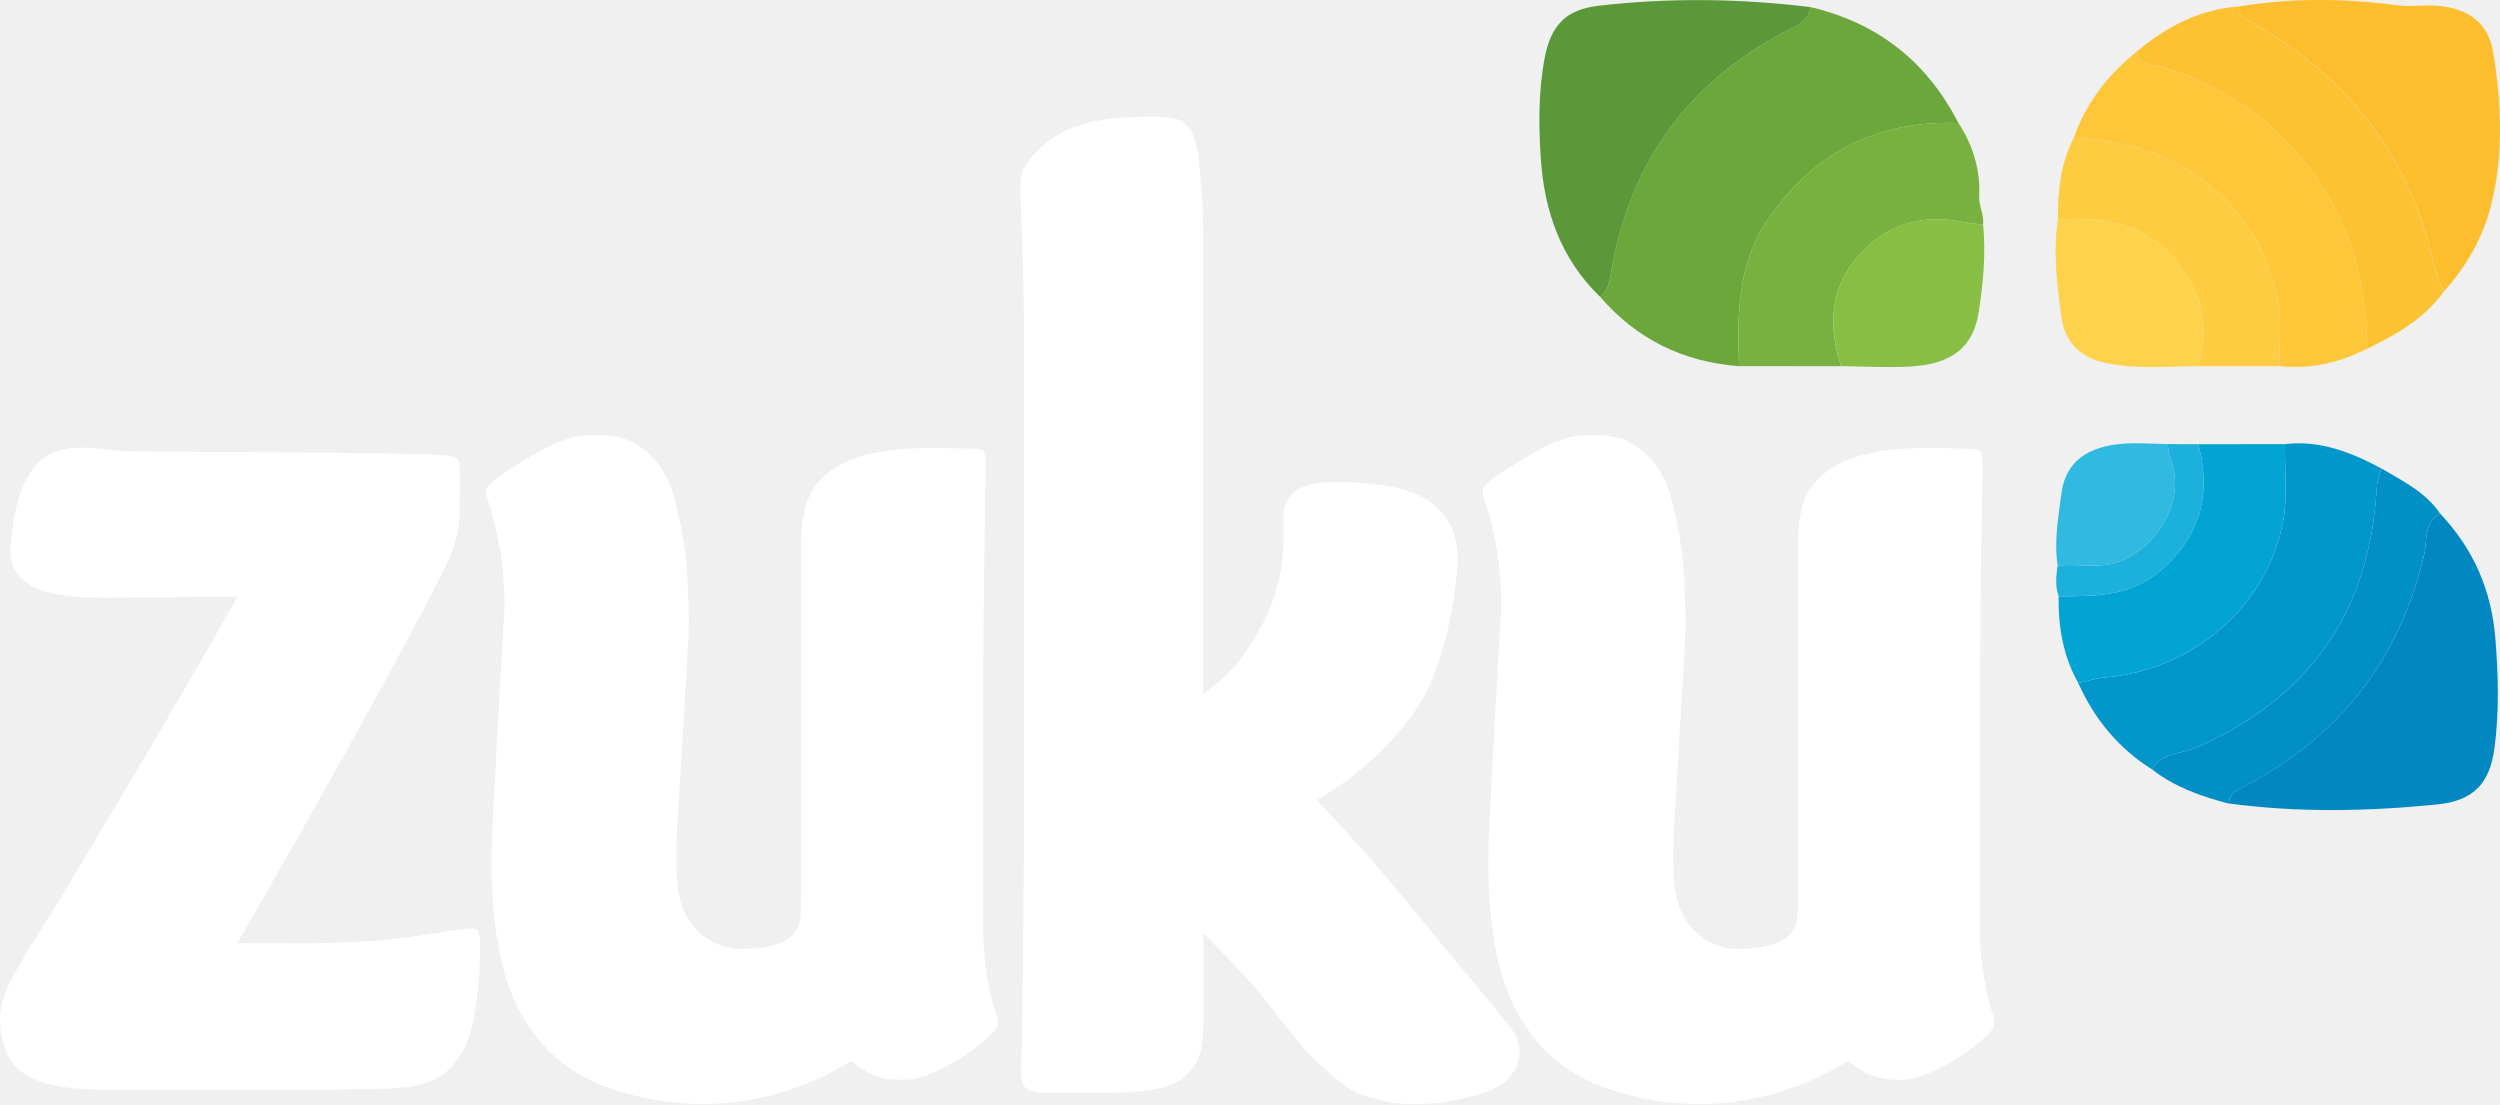
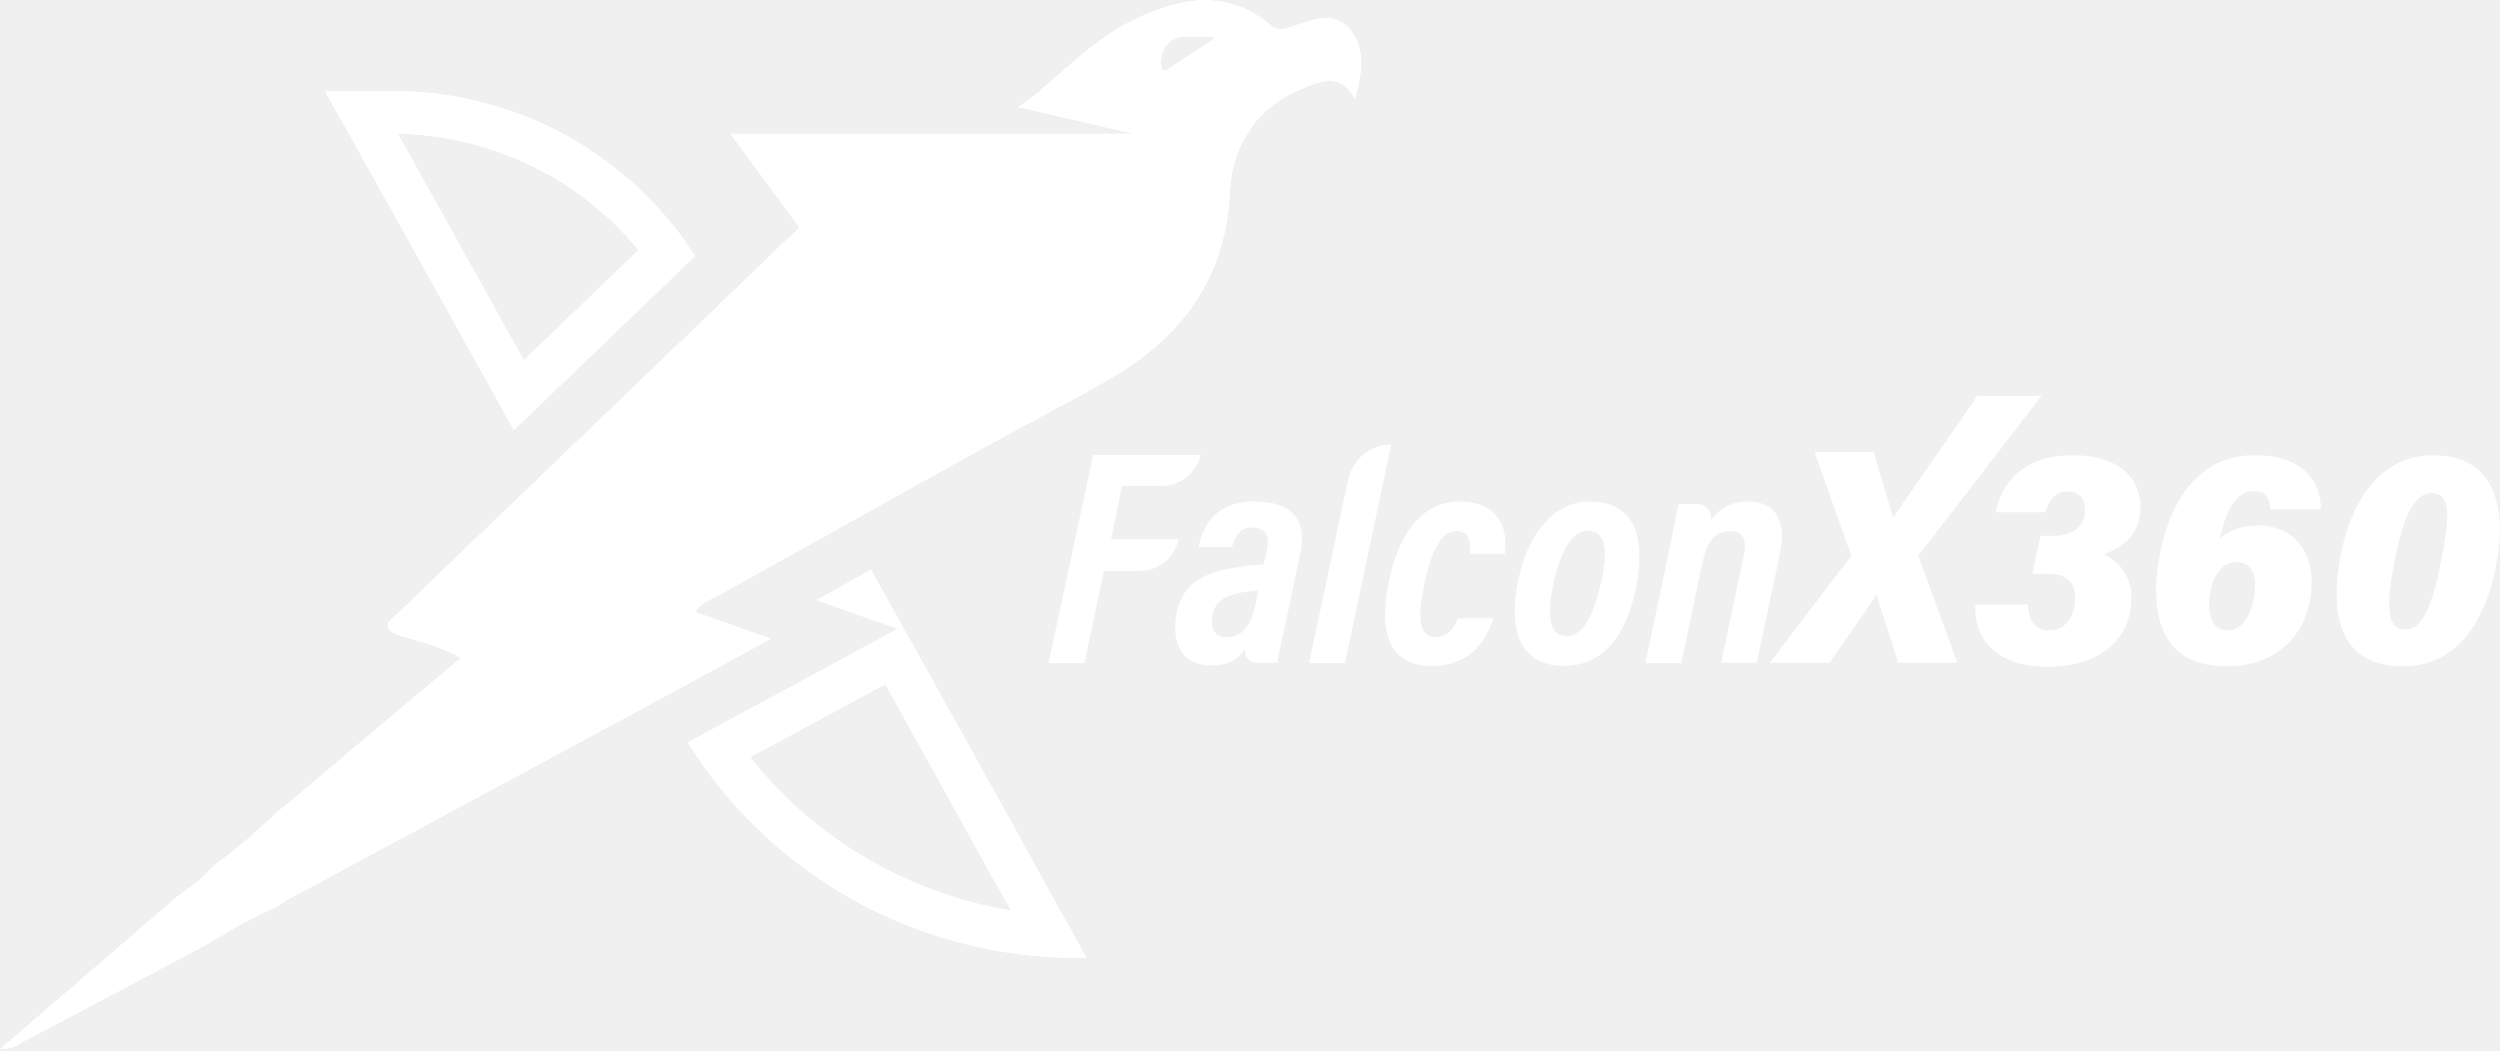
- <svg xmlns="http://www.w3.org/2000/svg" xmlns:xlink="http://www.w3.org/1999/xlink" version="1.1" id="Layer_1" x="0px" y="0px" viewBox="0 0 488.95 215.93" style="enable-background:new 0 0 488.95 215.93;" xml:space="preserve">
+ <svg xmlns="http://www.w3.org/2000/svg" version="1.1" id="Layer_1" x="0px" y="0px" viewBox="0 0 626.6 263.4" style="enable-background:new 0 0 626.6 263.4;" xml:space="preserve">
  <style type="text/css">
- 	.st0{fill:#6CA73C;}
- 	.st1{fill:#0288C0;}
- 	.st2{fill:#5A9839;}
- 	.st3{fill:#0197CA;}
- 	.st4{fill:#FCBE2C;}
- 	.st5{fill:#FEC739;}
- 	.st6{fill:#78B140;}
- 	.st7{fill:#FDC232;}
- 	.st8{fill:#02A4D3;}
- 	.st9{fill:#FECC40;}
- 	.st10{fill:#0190C6;}
- 	.st11{fill:#88BE44;}
- 	.st12{fill:#FED24A;}
- 	.st13{fill:#30B9E1;}
- 	.st14{fill:#1CB1DC;}
- 	.st15{clip-path:url(#SVGID_00000164505441077355438410000014155618390753476031_);}
- 	.st16{fill:#FFFFFF;}
- 	.st17{clip-path:url(#SVGID_00000140719121300723932640000000854292795650155394_);}
- 	.st18{clip-path:url(#SVGID_00000099620096056531082310000010758383551675848360_);}
+ 	.st0{fill:#FFFFFF;}
</style>
-   <g id="surface1">
+   <g>
    <g>
-       <path class="st0" d="M354.1,1.39c13.16,3.09,22.79,10.67,28.92,22.67c-15.97-0.54-28.43,5.83-37.35,19    c-5.9,8.71-5.9,18.61-5.54,28.56c-10.93-0.82-20.03-5.28-27.2-13.59c1.63-1.19,1.89-3.08,2.18-4.81    c3.6-21.41,15.03-37.13,34.31-47.2C351.44,4.95,353.79,4.18,354.1,1.39z" />
-       <path class="st1" d="M477.24,100.44c6.55,6.97,10.08,14.98,10.83,24.75c0.55,7.13,0.73,14.08-0.2,21.12    c-0.93,6.98-4.16,10.32-11.2,11.02c-13.58,1.36-27.17,1.64-40.75-0.19c0.05-2.06,1.69-2.64,3.15-3.41    c18.65-9.76,30.29-24.85,35.06-45.35C474.75,105.7,474.01,102.21,477.24,100.44z" />
-       <path class="st2" d="M354.1,1.39c-0.31,2.79-2.65,3.57-4.68,4.63c-19.28,10.07-30.7,25.8-34.31,47.2    c-0.29,1.72-0.55,3.62-2.18,4.81c-7.67-7.39-10.91-16.78-11.58-27.05c-0.43-6.56-0.49-13.18,0.78-19.75    c1.2-6.19,4.07-9.35,10.42-10.09C326.41-0.48,340.26-0.3,354.1,1.39z" />
-       <path class="st3" d="M446.89,86.86c6.93-0.81,13.03,1.64,18.95,4.81c-0.72,1.34-0.94,2.75-1.03,4.27    c-1.51,23.9-13.22,40.64-35.29,50.27c-2.91,1.27-6.71,0.95-8.62,4.27c-6.59-4.13-11.28-9.87-14.44-16.9    c1.77-0.37,3.52-0.93,5.31-1.09c17.26-1.48,31.82-14.08,34.8-30.81C447.43,96.87,446.83,91.8,446.89,86.86z" />
-       <path class="st4" d="M437.91,1.26c10.31-1.69,20.63-1.6,30.98-0.23c2.74,0.36,5.6-0.16,8.36,0.14c5.84,0.65,9.46,3.58,10.35,9.01    c1.63,9.96,2.11,19.98-0.39,29.93c-1.62,6.47-4.88,12.03-9.3,16.96c-0.69-2.02-1.59-3.99-2.05-6.07    c-4.63-20.68-16.67-35.79-34.86-46.3C439.55,3.89,437.92,3.32,437.91,1.26z" />
-       <path class="st5" d="M462.97,68.21c-5.38,2.68-11.02,4.06-17.07,3.41c-0.3-4.61,0.57-9.25-0.54-13.83    c-4.55-18.81-18.99-30.01-39.77-30.84c2.42-6.86,6.69-12.37,12.35-16.87c0.4,2.71,2.85,2.44,4.59,2.94    c8.23,2.38,15.56,6.3,21.91,12.06C457.21,36.65,462.94,51.21,462.97,68.21z" />
-       <path class="st6" d="M340.13,71.61c-0.36-9.95-0.35-19.86,5.54-28.56c8.92-13.17,21.38-19.54,37.35-19    c2.85,4.32,4.31,9.15,4.07,14.24c-0.1,2.04,0.99,3.71,0.76,5.63c-1.3-0.17-2.61-0.26-3.89-0.51c-8.09-1.61-14.99,0.4-20.5,6.64    c-5.71,6.46-5.83,13.82-3.39,21.57C353.43,71.61,346.78,71.61,340.13,71.61z" />
-       <path class="st7" d="M462.97,68.21c-0.03-17-5.76-31.56-18.53-43.14c-6.35-5.76-13.68-9.68-21.91-12.06    c-1.74-0.5-4.19-0.24-4.59-2.94c5.79-4.89,12.26-8.25,19.97-8.81c0.01,2.05,1.64,2.63,3.08,3.46    c18.19,10.51,30.23,25.62,34.86,46.3c0.46,2.07,1.36,4.05,2.05,6.07C474.11,62.38,468.65,65.45,462.97,68.21z" />
-       <path class="st8" d="M446.89,86.86c-0.07,4.95,0.54,10.02-0.32,14.82c-2.99,16.73-17.55,29.32-34.8,30.81    c-1.79,0.15-3.54,0.71-5.31,1.09c-2.96-5.27-3.93-10.99-3.84-16.95c6.96-0.03,13.86,0.08,19.72-4.86    c7.99-6.74,10.21-15.03,7.61-24.89C435.6,86.87,441.25,86.86,446.89,86.86z" />
-       <path class="st9" d="M405.59,26.95c20.78,0.83,35.21,12.03,39.77,30.84c1.11,4.58,0.24,9.23,0.54,13.83c-5.32,0-10.64,0-15.95,0    c2.39-8.45,0.51-15.56-5.67-22.06c-6.19-6.51-13.77-6.95-21.79-6.65C402.44,37.38,403,31.97,405.59,26.95z" />
-       <path class="st10" d="M420.9,150.48c1.9-3.32,5.71-3,8.62-4.27c22.08-9.63,33.78-26.37,35.29-50.27c0.1-1.52,0.32-2.94,1.03-4.27    c4.16,2.45,8.57,4.59,11.39,8.78c-3.23,1.78-2.48,5.27-3.11,7.96c-4.77,20.5-16.41,35.58-35.06,45.35    c-1.46,0.77-3.1,1.35-3.15,3.41C430.54,155.76,425.34,153.96,420.9,150.48z" />
-       <path class="st11" d="M360.08,71.61c-2.44-7.75-2.32-15.11,3.39-21.57c5.51-6.24,12.41-8.25,20.5-6.64    c1.28,0.26,2.59,0.35,3.89,0.51c0.56,5.8,0.01,11.55-0.89,17.26c-1.07,6.76-5.26,10.08-13.48,10.52    C369.03,71.94,364.55,71.66,360.08,71.61z" />
-       <path class="st12" d="M402.48,42.91c8.03-0.3,15.6,0.14,21.79,6.65c6.18,6.5,8.06,13.61,5.67,22.06    c-6.07,0.03-12.12,0.64-18.2-0.65c-5.11-1.09-7.92-4.22-8.56-8.94C402.32,55.72,401.52,49.33,402.48,42.91z" />
-       <path class="st13" d="M402.43,110.6c-0.73-4.78,0.14-9.52,0.76-14.2c0.8-6.05,5.06-9.19,12.39-9.64c2.78-0.17,5.59,0.05,8.38,0.09    c0.16,0.96,0.16,2,0.52,2.88c3.3,8.13-2.86,17.67-10.26,20.19C410.34,111.24,406.35,110.22,402.43,110.6z" />
-       <path class="st14" d="M402.43,110.6c3.92-0.38,7.91,0.64,11.79-0.68c7.4-2.52,13.56-12.06,10.26-20.19    c-0.36-0.89-0.36-1.92-0.52-2.88c2,0.01,4,0.02,6,0.03c2.6,9.86,0.37,18.15-7.61,24.89c-5.86,4.94-12.75,4.83-19.72,4.86    C401.91,114.63,402.14,112.62,402.43,110.6z" />
-     </g>
-     <g>
-       <defs>
-         <rect id="SVGID_1_" x="95" y="84.64" width="101" height="131.29" />
-       </defs>
-       <clipPath id="SVGID_00000129191837983545785060000008126070529510526139_">
-         <use xlink:href="#SVGID_1_" style="overflow:visible;" />
-       </clipPath>
-       <g style="clip-path:url(#SVGID_00000129191837983545785060000008126070529510526139_);">
-         <path class="st16" d="M192.26,181.28c0,0,0-21.57,0-40.78s0.48-45.36,0.48-47.73c0-2.37,0.09-4.13-0.42-4.59     c-0.51-0.46-3.11-0.54-11.05-0.54c-11.17,0-21.75,2.71-23.91,12.06c-0.57,2.49-0.68,4.49-0.68,7.78s0,57.28,0,63.08     s0.14,9.33-0.58,10.67c-0.89,1.62-2.26,4.36-11.41,4.36c-2.54,0-9.42-1.39-11.69-9.71c-0.7-2.55-0.71-6-0.71-10.03     s2.42-38.99,2.42-43.8c0-4.8-0.3-11.03-0.83-14.88c-0.52-3.85-1.25-6.86-1.98-9.71c-0.68-2.76-2.05-5.79-4.63-8.36     c-1.3-1.28-2.93-2.41-4.83-3.18c-1.89-0.78-7.48-1.31-11.39-0.11c-3.41,1.06-7.5,3.48-11.06,5.81c-2.2,1.43-4.72,3.11-4.94,4.14     c-0.21,1.03,0.47,1.88,1.41,5.55c0.94,3.66,2.2,8.99,2.21,17.49c0,0-2.55,43.3-2.55,49.5c0,6.2,0.49,12.88,1.68,18.45     c0.88,4.16,2.17,8.01,4.1,11.51c1.45,2.62,3.73,5.66,5.92,7.76c3.28,3.12,7.42,5.52,12.31,7.13c4.89,1.59,11.13,2.78,17.32,2.78     c6.2,0,11.91-1.09,17.36-2.92c3.64-1.22,7.67-3.01,11.72-5.52c0.46,0.41,0.95,0.79,1.48,1.16c2.27,1.51,4.29,2.54,8.64,2.54     c4.35,0,8.98-2.78,12.32-4.97c2.84-1.87,5.88-4.58,6.09-5.51c0.21-0.93,0.06-1.41-0.42-2.89     C193.58,194.54,192.26,188.64,192.26,181.28" />
+       <g>
+         <path class="st0" d="M339.8,9.6c-0.5-0.9-1.1-1.8-1.9-2.7c-3.7-3.8-8.3-2.2-12.6-0.7c-0.5,0.2-0.9,0.3-1.4,0.5     c-2,0.6-3.6,1.1-5.5-0.4c-10.9-9.1-22.5-6.9-34-1.4c-5,2.4-9.5,5.7-13.7,9.2c-2.7,2.3-5.4,4.6-8.1,7c-0.6,0.6-1.3,1.1-1.9,1.7     c-1.7,1.5-3.5,2.8-5.4,4l29.8,6.9L225,34h0c-0.3,0.2-0.6,0.4-0.8,0.6l0,0l-1.2,1.1l-3.9,3.6l-7.1,6.6l-2.7,2.5l-4.9,4.8     l-23.3,22.4l-5.6,5.4l-40,38.4l-38.1,36.6c-0.2,0.3-0.2,0.6-0.2,0.9c0,1,1,1.7,3.2,2.4c4.8,1.4,9.8,2.6,15.2,5.6     c-7.8,6.5-15.5,13-23.1,19.4c-2.6,2.2-5.2,4.3-7.7,6.5c-3.7,3.1-7.4,6.2-11.1,9.3c-1.6,1.3-3.1,2.6-4.7,3.9     c-1,0.9-1.9,1.9-2.9,2.7c-3.8,3.6-7.8,6.9-12.1,10c-0.2,0.1-0.4,0.3-0.5,0.4c-2.1,2.4-4.5,4.4-7,6.2c-0.7,0.5-1.3,1-2,1.4     c-11.9,10.3-23.9,20.6-36,31c-2.7,2.4-5.5,4.7-8.2,7.1c2.8,0.3,4.3-1.2,6-2l8.5-4.5c12.4-6.5,24.7-13.1,37-19.6     c1.4-0.8,2.8-1.7,4.2-2.5c3-1.8,6-3.5,9.1-5c1.5-0.7,3-1.4,4.5-2.1c0.8-0.6,1.6-1.2,2.4-1.6c2.5-1.4,5-2.7,7.5-4     c3.1-1.7,6.3-3.4,9.4-5.1c4.6-2.5,9.2-5,13.8-7.4c3.2-1.8,6.5-3.5,9.8-5.3c16.2-8.7,32.4-17.5,48.6-26.2c0.4-0.2,0.8-0.4,1.1-0.6     c1.4-0.8,2.8-1.5,4.1-2.2c8.6-4.7,17.4-9.4,26.8-14.6c-3.4-1.2-6.6-2.3-9.6-3.4c-3.2-1.1-6.3-2.2-9.4-3.3     c1.9-2.6,4.3-3.3,6.3-4.4c10.6-5.9,21.2-11.8,31.8-17.7c12.4-6.9,24.7-13.8,37.1-20.6c3-1.6,6-3.3,9-4.9c0,0,0.1,0,0.1,0     c4.4-2.4,8.7-4.8,13.1-7.1c1-0.6,2-1.1,3-1.7c2-1.1,4-2.2,5.9-3.4c4.9-3.1,9.3-6.5,13-10.3c2.7-2.8,5.1-5.8,7.1-9.1     c4.5-7.2,7.2-15.7,7.7-25.9c0.2-4,1-7.7,2.4-11c1.1-2.5,2.5-4.8,4.2-6.9c2.8-3.4,6.6-6.1,11.3-8.1c0.3-0.1,0.6-0.3,0.9-0.4     c0.2-0.1,0.5-0.2,0.7-0.3c4.5-1.7,8.7-2.8,11.9,3.1C341.1,19,342,13.9,339.8,9.6z M304,10l-11.6,7.6c-0.5,0.3-1.3-0.2-1.3-0.8     l-0.1-1c-0.2-3.5,1.9-6.1,5.1-6.6c0.1,0,0.3,0,0.5-0.1c0.2,0,0.3,0,0.5,0h0.2l4.1,0h2C304,9,304.4,9.7,304,10z" />
+         <path class="st0" d="M339.8,9.6c-0.5-0.9-1.1-1.8-1.9-2.7c-3.7-3.8-8.3-2.2-12.6-0.7c-0.5,0.2-0.9,0.3-1.4,0.5     c-2,0.6-3.6,1.1-5.5-0.4c-10.9-9.1-22.5-6.9-34-1.4c-5,2.4-9.5,5.7-13.7,9.2c-2.7,2.3-5.4,4.6-8.1,7c-0.6,0.6-1.3,1.1-1.9,1.7     c-1.7,1.5-3.5,2.8-5.4,4l29.8,6.9L225,34h0c-0.3,0.2-0.6,0.4-0.8,0.6l0,0l-1.2,1.1l-3.9,3.6l-7.1,6.6l-2.7,2.5l-4.9,4.8     l-23.3,22.4l-5.6,5.4l-40,38.4l-38.1,36.6c-0.2,0.3-0.2,0.6-0.2,0.9c0,1,1,1.7,3.2,2.4c4.8,1.4,9.8,2.6,15.2,5.6     c-7.8,6.5-15.5,13-23.1,19.4c-2.6,2.2-5.2,4.3-7.7,6.5c-3.7,3.1-7.4,6.2-11.1,9.3c-1.6,1.3-3.1,2.6-4.7,3.9     c-1,0.9-1.9,1.9-2.9,2.7c-3.8,3.6-7.8,6.9-12.1,10c-0.2,0.1-0.4,0.3-0.5,0.4c-2.1,2.4-4.5,4.4-7,6.2c-0.7,0.5-1.3,1-2,1.4     c-11.9,10.3-23.9,20.6-36,31c-2.7,2.4-5.5,4.7-8.2,7.1c2.8,0.3,4.3-1.2,6-2l8.5-4.5c12.4-6.5,24.7-13.1,37-19.6     c1.4-0.8,2.8-1.7,4.2-2.5c3-1.8,6-3.5,9.1-5c1.5-0.7,3-1.4,4.5-2.1c0.8-0.6,1.6-1.2,2.4-1.6c2.5-1.4,5-2.7,7.5-4     c3.1-1.7,6.3-3.4,9.4-5.1c4.6-2.5,9.2-5,13.8-7.4c3.2-1.8,6.5-3.5,9.8-5.3c16.2-8.7,32.4-17.5,48.6-26.2c0.4-0.2,0.8-0.4,1.1-0.6     c1.4-0.8,2.8-1.5,4.1-2.2c8.6-4.7,17.4-9.4,26.8-14.6c-3.4-1.2-6.6-2.3-9.6-3.4c-3.2-1.1-6.3-2.2-9.4-3.3     c1.9-2.6,4.3-3.3,6.3-4.4c10.6-5.9,21.2-11.8,31.8-17.7c12.4-6.9,24.7-13.8,37.1-20.6c3-1.6,6-3.3,9-4.9c0,0,0.1,0,0.1,0     c4.4-2.4,8.7-4.8,13.1-7.1c1-0.6,2-1.1,3-1.7c2-1.1,4-2.2,5.9-3.4c4.9-3.1,9.3-6.5,13-10.3c2.7-2.8,5.1-5.8,7.1-9.1     c4.5-7.2,7.2-15.7,7.7-25.9c0.2-4,1-7.7,2.4-11c1.1-2.5,2.5-4.8,4.2-6.9c2.8-3.4,6.6-6.1,11.3-8.1c0.3-0.1,0.6-0.3,0.9-0.4     c0.2-0.1,0.5-0.2,0.7-0.3c4.5-1.7,8.7-2.8,11.9,3.1C341.1,19,342,13.9,339.8,9.6z M304,10l-11.6,7.6c-0.5,0.3-1.3-0.2-1.3-0.8     l-0.1-1c-0.2-3.5,1.9-6.1,5.1-6.6c0.1,0,0.3,0,0.5-0.1c0.2,0,0.3,0,0.5,0h0.2l4.1,0h2C304,9,304.4,9.7,304,10z" />
+         <path class="st0" d="M339.8,9.6c-0.5-0.9-1.1-1.8-1.9-2.7c-3.7-3.8-8.3-2.2-12.6-0.7c-0.5,0.2-0.9,0.3-1.4,0.5     c-2,0.6-3.6,1.1-5.5-0.4c-10.9-9.1-22.5-6.9-34-1.4c-5,2.4-9.5,5.7-13.7,9.2c-2.7,2.3-5.4,4.6-8.1,7c-0.6,0.6-1.3,1.1-1.9,1.7     c-1.7,1.5-3.5,2.8-5.4,4l29.8,6.9L225,34h0c-0.3,0.2-0.6,0.4-0.8,0.6l0,0l-1.2,1.1l-3.9,3.6l-7.1,6.6l-2.7,2.5l-4.9,4.8     l-23.3,22.4l-5.6,5.4l-40,38.4l-38.1,36.6c-0.2,0.3-0.2,0.6-0.2,0.9c0,1,1,1.7,3.2,2.4c4.8,1.4,9.8,2.6,15.2,5.6     c-7.8,6.5-15.5,13-23.1,19.4c-2.6,2.2-5.2,4.3-7.7,6.5c-3.7,3.1-7.4,6.2-11.1,9.3c-1.6,1.3-3.1,2.6-4.7,3.9     c-1,0.9-1.9,1.9-2.9,2.7c-3.8,3.6-7.8,6.9-12.1,10c-0.2,0.1-0.4,0.3-0.5,0.4c-2.1,2.4-4.5,4.4-7,6.2c-0.7,0.5-1.3,1-2,1.4     c-11.9,10.3-23.9,20.6-36,31c-2.7,2.4-5.5,4.7-8.2,7.1c2.8,0.3,4.3-1.2,6-2l8.5-4.5c12.4-6.5,24.7-13.1,37-19.6     c1.4-0.8,2.8-1.7,4.2-2.5c3-1.8,6-3.5,9.1-5c1.5-0.7,3-1.4,4.5-2.1c0.8-0.6,1.6-1.2,2.4-1.6c2.5-1.4,5-2.7,7.5-4     c3.1-1.7,6.3-3.4,9.4-5.1c4.6-2.5,9.2-5,13.8-7.4c3.2-1.8,6.5-3.5,9.8-5.3c16.2-8.7,32.4-17.5,48.6-26.2c0.4-0.2,0.8-0.4,1.1-0.6     c1.4-0.8,2.8-1.5,4.1-2.2c8.6-4.7,17.4-9.4,26.8-14.6c-3.4-1.2-6.6-2.3-9.6-3.4c-3.2-1.1-6.3-2.2-9.4-3.3     c1.9-2.6,4.3-3.3,6.3-4.4c10.6-5.9,21.2-11.8,31.8-17.7c12.4-6.9,24.7-13.8,37.1-20.6c3-1.6,6-3.3,9-4.9c0,0,0.1,0,0.1,0     c4.4-2.4,8.7-4.8,13.1-7.1c1-0.6,2-1.1,3-1.7c2-1.1,4-2.2,5.9-3.4c4.9-3.1,9.3-6.5,13-10.3c2.7-2.8,5.1-5.8,7.1-9.1     c4.5-7.2,7.2-15.7,7.7-25.9c0.2-4,1-7.7,2.4-11c1.1-2.5,2.5-4.8,4.2-6.9c2.8-3.4,6.6-6.1,11.3-8.1c0.3-0.1,0.6-0.3,0.9-0.4     c0.2-0.1,0.5-0.2,0.7-0.3c4.5-1.7,8.7-2.8,11.9,3.1C341.1,19,342,13.9,339.8,9.6z M304,10l-11.6,7.6c-0.5,0.3-1.3-0.2-1.3-0.8     l-0.1-1c-0.2-3.5,1.9-6.1,5.1-6.6c0.1,0,0.3,0,0.5-0.1c0.2,0,0.3,0,0.5,0h0.2l4.1,0h2C304,9,304.4,9.7,304,10z" />
+         <path class="st0" d="M339.8,9.6c-0.5-0.9-1.1-1.8-1.9-2.7c-3.7-3.8-8.3-2.2-12.6-0.7c-0.5,0.2-0.9,0.3-1.4,0.5     c-2,0.6-3.6,1.1-5.5-0.4c-10.9-9.1-22.5-6.9-34-1.4c-5,2.4-9.5,5.7-13.7,9.2c-2.7,2.3-5.4,4.6-8.1,7c-0.6,0.6-1.3,1.1-1.9,1.7     c-1.7,1.5-3.5,2.8-5.4,4l29.8,6.9L225,34h0c-0.3,0.2-0.6,0.4-0.8,0.6l0,0l-1.2,1.1l-3.9,3.6l-7.1,6.6l-2.7,2.5l-4.9,4.8     l-23.3,22.4l-5.6,5.4l-40,38.4l-38.1,36.6c-0.2,0.3-0.2,0.6-0.2,0.9c0,1,1,1.7,3.2,2.4c4.8,1.4,9.8,2.6,15.2,5.6     c-7.8,6.5-15.5,13-23.1,19.4c-2.6,2.2-5.2,4.3-7.7,6.5c-3.7,3.1-7.4,6.2-11.1,9.3c-1.6,1.3-3.1,2.6-4.7,3.9     c-1,0.9-1.9,1.9-2.9,2.7c-3.8,3.6-7.8,6.9-12.1,10c-0.2,0.1-0.4,0.3-0.5,0.4c-2.1,2.4-4.5,4.4-7,6.2c-0.7,0.5-1.3,1-2,1.4     c-11.9,10.3-23.9,20.6-36,31c-2.7,2.4-5.5,4.7-8.2,7.1c2.8,0.3,4.3-1.2,6-2l8.5-4.5c12.4-6.5,24.7-13.1,37-19.6     c1.4-0.8,2.8-1.7,4.2-2.5c3-1.8,6-3.5,9.1-5c1.5-0.7,3-1.4,4.5-2.1c0.8-0.6,1.6-1.2,2.4-1.6c2.5-1.4,5-2.7,7.5-4     c3.1-1.7,6.3-3.4,9.4-5.1c4.6-2.5,9.2-5,13.8-7.4c3.2-1.8,6.5-3.5,9.8-5.3c16.2-8.7,32.4-17.5,48.6-26.2c0.4-0.2,0.8-0.4,1.1-0.6     c1.4-0.8,2.8-1.5,4.1-2.2c8.6-4.7,17.4-9.4,26.8-14.6c-3.4-1.2-6.6-2.3-9.6-3.4c-3.2-1.1-6.3-2.2-9.4-3.3     c1.9-2.6,4.3-3.3,6.3-4.4c10.6-5.9,21.2-11.8,31.8-17.7c12.4-6.9,24.7-13.8,37.1-20.6c3-1.6,6-3.3,9-4.9c0,0,0.1,0,0.1,0     c4.4-2.4,8.7-4.8,13.1-7.1c1-0.6,2-1.1,3-1.7c2-1.1,4-2.2,5.9-3.4c4.9-3.1,9.3-6.5,13-10.3c2.7-2.8,5.1-5.8,7.1-9.1     c4.5-7.2,7.2-15.7,7.7-25.9c0.2-4,1-7.7,2.4-11c1.1-2.5,2.5-4.8,4.2-6.9c2.8-3.4,6.6-6.1,11.3-8.1c0.3-0.1,0.6-0.3,0.9-0.4     c0.2-0.1,0.5-0.2,0.7-0.3c4.5-1.7,8.7-2.8,11.9,3.1C341.1,19,342,13.9,339.8,9.6z M304,10l-11.6,7.6c-0.5,0.3-1.3-0.2-1.3-0.8     l-0.1-1c-0.2-3.5,1.9-6.1,5.1-6.6c0.1,0,0.3,0,0.5-0.1c0.2,0,0.3,0,0.5,0h0.2l4.1,0h2C304,9,304.4,9.7,304,10z" />
+         <path class="st0" d="M339.8,9.6c-0.5-0.9-1.1-1.8-1.9-2.7c-3.7-3.8-8.3-2.2-12.6-0.7c-0.5,0.2-0.9,0.3-1.4,0.5     c-2,0.6-3.6,1.1-5.5-0.4c-10.9-9.1-22.5-6.9-34-1.4c-5,2.4-9.5,5.7-13.7,9.2c-2.7,2.3-5.4,4.6-8.1,7c-0.6,0.6-1.3,1.1-1.9,1.7     c-1.7,1.5-3.5,2.8-5.4,4l29.8,6.9L225,34h0c-0.3,0.2-0.6,0.4-0.8,0.6l0,0l-1.2,1.1l-3.9,3.6l-7.1,6.6l-2.7,2.5l-4.9,4.8     l-23.3,22.4l-5.6,5.4l-40,38.4l-38.1,36.6c-0.2,0.3-0.2,0.6-0.2,0.9c0,1,1,1.7,3.2,2.4c4.8,1.4,9.8,2.6,15.2,5.6     c-7.8,6.5-15.5,13-23.1,19.4c-2.6,2.2-5.2,4.3-7.7,6.5c-3.7,3.1-7.4,6.2-11.1,9.3c-1.6,1.3-3.1,2.6-4.7,3.9     c-1,0.9-1.9,1.9-2.9,2.7c-3.8,3.6-7.8,6.9-12.1,10c-0.2,0.1-0.4,0.3-0.5,0.4c-2.1,2.4-4.5,4.4-7,6.2c-0.7,0.5-1.3,1-2,1.4     c-11.9,10.3-23.9,20.6-36,31c-2.7,2.4-5.5,4.7-8.2,7.1c2.8,0.3,4.3-1.2,6-2l8.5-4.5c12.4-6.5,24.7-13.1,37-19.6     c1.4-0.8,2.8-1.7,4.2-2.5c3-1.8,6-3.5,9.1-5c1.5-0.7,3-1.4,4.5-2.1c0.8-0.6,1.6-1.2,2.4-1.6c2.5-1.4,5-2.7,7.5-4     c3.1-1.7,6.3-3.4,9.4-5.1c4.6-2.5,9.2-5,13.8-7.4c3.2-1.8,6.5-3.5,9.8-5.3c16.2-8.7,32.4-17.5,48.6-26.2c0.4-0.2,0.8-0.4,1.1-0.6     c1.4-0.8,2.8-1.5,4.1-2.2c8.6-4.7,17.4-9.4,26.8-14.6c-3.4-1.2-6.6-2.3-9.6-3.4c-3.2-1.1-6.3-2.2-9.4-3.3     c1.9-2.6,4.3-3.3,6.3-4.4c10.6-5.9,21.2-11.8,31.8-17.7c12.4-6.9,24.7-13.8,37.1-20.6c3-1.6,6-3.3,9-4.9c0,0,0.1,0,0.1,0     c4.4-2.4,8.7-4.8,13.1-7.1c1-0.6,2-1.1,3-1.7c2-1.1,4-2.2,5.9-3.4c4.9-3.1,9.3-6.5,13-10.3c2.7-2.8,5.1-5.8,7.1-9.1     c4.5-7.2,7.2-15.7,7.7-25.9c0.2-4,1-7.7,2.4-11c1.1-2.5,2.5-4.8,4.2-6.9c2.8-3.4,6.6-6.1,11.3-8.1c0.3-0.1,0.6-0.3,0.9-0.4     c0.2-0.1,0.5-0.2,0.7-0.3c4.5-1.7,8.7-2.8,11.9,3.1C341.1,19,342,13.9,339.8,9.6z M304,10l-11.6,7.6c-0.5,0.3-1.3-0.2-1.3-0.8     l-0.1-1c-0.2-3.5,1.9-6.1,5.1-6.6c0.1,0,0.3,0,0.5-0.1c0.2,0,0.3,0,0.5,0h0.2l4.1,0h2C304,9,304.4,9.7,304,10z" />
+         <path class="st0" d="M339.8,9.6c-0.5-0.9-1.1-1.8-1.9-2.7c-3.7-3.8-8.3-2.2-12.6-0.7c-0.5,0.2-0.9,0.3-1.4,0.5     c-2,0.6-3.6,1.1-5.5-0.4c-10.9-9.1-22.5-6.9-34-1.4c-5,2.4-9.5,5.7-13.7,9.2c-2.7,2.3-5.4,4.6-8.1,7c-0.6,0.6-1.3,1.1-1.9,1.7     c-1.7,1.5-3.5,2.8-5.4,4l29.8,6.9L225,34h0c-0.3,0.2-0.6,0.4-0.8,0.6l0,0l-1.2,1.1l-3.9,3.6l-7.1,6.6l-2.7,2.5l-4.9,4.8     l-23.3,22.4l-5.6,5.4l-40,38.4l-38.1,36.6c-0.2,0.3-0.2,0.6-0.2,0.9c0,1,1,1.7,3.2,2.4c4.8,1.4,9.8,2.6,15.2,5.6     c-7.8,6.5-15.5,13-23.1,19.4c-2.6,2.2-5.2,4.3-7.7,6.5c-3.7,3.1-7.4,6.2-11.1,9.3c-1.6,1.3-3.1,2.6-4.7,3.9     c-1,0.9-1.9,1.9-2.9,2.7c-3.8,3.6-7.8,6.9-12.1,10c-0.2,0.1-0.4,0.3-0.5,0.4c-2.1,2.4-4.5,4.4-7,6.2c-0.7,0.5-1.3,1-2,1.4     c-11.9,10.3-23.9,20.6-36,31c-2.7,2.4-5.5,4.7-8.2,7.1c2.8,0.3,4.3-1.2,6-2l8.5-4.5c12.4-6.5,24.7-13.1,37-19.6     c1.4-0.8,2.8-1.7,4.2-2.5c3-1.8,6-3.5,9.1-5c1.5-0.7,3-1.4,4.5-2.1c0.8-0.6,1.6-1.2,2.4-1.6c2.5-1.4,5-2.7,7.5-4     c3.1-1.7,6.3-3.4,9.4-5.1c4.6-2.5,9.2-5,13.8-7.4c3.2-1.8,6.5-3.5,9.8-5.3c16.2-8.7,32.4-17.5,48.6-26.2c0.4-0.2,0.8-0.4,1.1-0.6     c1.4-0.8,2.8-1.5,4.1-2.2c8.6-4.7,17.4-9.4,26.8-14.6c-3.4-1.2-6.6-2.3-9.6-3.4c-3.2-1.1-6.3-2.2-9.4-3.3     c1.9-2.6,4.3-3.3,6.3-4.4c10.6-5.9,21.2-11.8,31.8-17.7c12.4-6.9,24.7-13.8,37.1-20.6c3-1.6,6-3.3,9-4.9c0,0,0.1,0,0.1,0     c4.4-2.4,8.7-4.8,13.1-7.1c1-0.6,2-1.1,3-1.7c2-1.1,4-2.2,5.9-3.4c4.9-3.1,9.3-6.5,13-10.3c2.7-2.8,5.1-5.8,7.1-9.1     c4.5-7.2,7.2-15.7,7.7-25.9c0.2-4,1-7.7,2.4-11c1.1-2.5,2.5-4.8,4.2-6.9c2.8-3.4,6.6-6.1,11.3-8.1c0.3-0.1,0.6-0.3,0.9-0.4     c0.2-0.1,0.5-0.2,0.7-0.3c4.5-1.7,8.7-2.8,11.9,3.1C341.1,19,342,13.9,339.8,9.6z M304,10l-11.6,7.6c-0.5,0.3-1.3-0.2-1.3-0.8     l-0.1-1c-0.2-3.5,1.9-6.1,5.1-6.6c0.1,0,0.3,0,0.5-0.1c0.2,0,0.3,0,0.5,0h0.2l4.1,0h2C304,9,304.4,9.7,304,10z" />
+         <path class="st0" d="M155.8,43.4c-3.8-3.1-7.8-5.9-12.1-8.4h0c-6.6-3.9-13.8-6.9-21.2-8.9c-5.6-1.6-11.5-2.6-17.4-3     c-2.2-0.2-4.4-0.2-6.7-0.2H81.5l6.3,11.3l5,8.9l7.2,12.9l5,9l23.8,42.8l43.1-41.4l2.3-2.2C169.1,56.1,162.8,49.2,155.8,43.4z      M131.3,90.3l-17-30.6l-5-9l-7.2-12.9l-2.4-4.3c1.5,0,2.9,0.1,4.4,0.2c5.2,0.4,10.3,1.3,15.4,2.7c6.5,1.8,12.8,4.4,18.7,7.8     l0.8,0.4c3.5,2.1,6.8,4.4,9.9,7c4.1,3.3,7.8,7,11.1,11.1L131.3,90.3z" />
+         <path class="st0" d="M155.8,43.4c-3.8-3.1-7.8-5.9-12.1-8.4h0c-6.6-3.9-13.8-6.9-21.2-8.9c-5.6-1.6-11.5-2.6-17.4-3     c-2.2-0.2-4.4-0.2-6.7-0.2H81.5l6.3,11.3l5,8.9l7.2,12.9l5,9l23.8,42.8l43.1-41.4l2.3-2.2C169.1,56.1,162.8,49.2,155.8,43.4z      M131.3,90.3l-17-30.6l-5-9l-7.2-12.9l-2.4-4.3c1.5,0,2.9,0.1,4.4,0.2c5.2,0.4,10.3,1.3,15.4,2.7c6.5,1.8,12.8,4.4,18.7,7.8     l0.8,0.4c3.5,2.1,6.8,4.4,9.9,7c4.1,3.3,7.8,7,11.1,11.1L131.3,90.3z" />
+         <path class="st0" d="M269.6,235.2l-5.1-9.2l-8-14.5l-5.2-9.4l-7.7-13.9l-5.5-9.9l-19.8-35.5c-0.5,0.3-12.1,6.8-13.7,7.6l20.4,7.2     L199,171.7l-11.7,6.3c-5.1,2.8-10,5.4-14.9,8.1c6.5,10.5,14.6,19.6,23.8,27.3c3,2.5,6,4.8,9.2,6.9c4.7,3.2,9.7,6.1,14.8,8.5     c3.7,1.8,7.5,3.4,11.4,4.7c6.3,2.2,12.8,3.9,19.4,5c4.5,0.8,9,1.2,13.5,1.5c1.8,0.1,3.7,0.1,5.5,0.1h2.3L269.6,235.2z      M252.8,228.1c-6-1-11.9-2.5-17.6-4.6c-3.5-1.2-7-2.7-10.3-4.3c-4.6-2.2-9.2-4.8-13.5-7.7c-2.9-1.9-5.7-4.1-8.4-6.3     c-5.5-4.6-10.5-9.8-15-15.4c1.4-0.8,2.9-1.6,4.4-2.4l11.7-6.3l17.8-9.6l6.7,12.1l5.5,9.9l7.7,13.9l5.2,9.4l6.4,11.4     C253.2,228.2,253,228.1,252.8,228.1z" />
+         <path class="st0" d="M269.6,235.2l-5.1-9.2l-8-14.5l-5.2-9.4l-7.7-13.9l-5.5-9.9l-19.8-35.5c-0.5,0.3-12.1,6.8-13.7,7.6l20.4,7.2     L199,171.7l-11.7,6.3c-5.1,2.8-10,5.4-14.9,8.1c6.5,10.5,14.6,19.6,23.8,27.3c3,2.5,6,4.8,9.2,6.9c4.7,3.2,9.7,6.1,14.8,8.5     c3.7,1.8,7.5,3.4,11.4,4.7c6.3,2.2,12.8,3.9,19.4,5c4.5,0.8,9,1.2,13.5,1.5c1.8,0.1,3.7,0.1,5.5,0.1h2.3L269.6,235.2z      M252.8,228.1c-6-1-11.9-2.5-17.6-4.6c-3.5-1.2-7-2.7-10.3-4.3c-4.6-2.2-9.2-4.8-13.5-7.7c-2.9-1.9-5.7-4.1-8.4-6.3     c-5.5-4.6-10.5-9.8-15-15.4c1.4-0.8,2.9-1.6,4.4-2.4l11.7-6.3l17.8-9.6l6.7,12.1l5.5,9.9l7.7,13.9l5.2,9.4l6.4,11.4     C253.2,228.2,253,228.1,252.8,228.1z" />
      </g>
-     </g>
-     <g>
-       <defs>
-         <rect id="SVGID_00000098929130898349545500000012971606346846797751_" x="289" y="84.64" width="102" height="131.29" />
-       </defs>
-       <clipPath id="SVGID_00000138548183286404557840000005313027509631188415_">
-         <use xlink:href="#SVGID_00000098929130898349545500000012971606346846797751_" style="overflow:visible;" />
-       </clipPath>
-       <g style="clip-path:url(#SVGID_00000138548183286404557840000005313027509631188415_);">
-         <path class="st16" d="M387.21,181.28c0,0,0-21.57,0-40.78s0.49-45.36,0.49-47.73c0-2.37,0.09-4.13-0.43-4.59     c-0.5-0.46-3.1-0.54-11.04-0.54c-11.16,0-21.74,2.71-23.91,12.06c-0.57,2.49-0.68,4.49-0.68,7.78s0,57.28,0,63.08     s0.13,9.33-0.59,10.67c-0.88,1.62-2.25,4.36-11.41,4.36c-2.53,0-9.42-1.39-11.68-9.71c-0.7-2.55-0.71-6-0.71-10.03     s2.42-38.99,2.42-43.8c0-4.8-0.3-11.03-0.84-14.88c-0.51-3.85-1.25-6.86-1.98-9.71c-0.68-2.76-2.05-5.79-4.63-8.36     c-1.3-1.28-2.93-2.41-4.83-3.18c-1.89-0.78-7.48-1.31-11.39-0.11c-3.41,1.06-7.5,3.48-11.06,5.81c-2.2,1.43-4.72,3.11-4.94,4.14     c-0.22,1.03,0.46,1.88,1.41,5.55c0.94,3.66,2.2,8.99,2.21,17.49c0,0-2.55,43.3-2.55,49.5c0,6.2,0.49,12.88,1.67,18.45     c0.88,4.16,2.17,8.01,4.11,11.51c1.45,2.62,3.73,5.66,5.92,7.76c3.29,3.12,7.42,5.52,12.31,7.13c4.89,1.59,11.13,2.78,17.32,2.78     c6.2,0,11.91-1.09,17.36-2.92c3.64-1.22,7.67-3.01,11.72-5.52c0.46,0.41,0.96,0.79,1.49,1.16c2.27,1.51,4.29,2.54,8.63,2.54     c4.35,0,8.98-2.78,12.32-4.97c2.84-1.87,5.87-4.58,6.09-5.51c0.21-0.93,0.06-1.41-0.42-2.89     C388.54,194.54,387.21,188.64,387.21,181.28" />
-       </g>
-     </g>
-     <path class="st16" d="M76.17,183.77c-4.58,0.4-10.04,0.71-15.58,0.71c-4.63,0-9.61,0-14.18-0.04   c15.98-27.68,31.25-54.92,40.04-72.26l0.02-0.02c1.18-2.38,2.04-4.46,2.61-6.38c0.55-1.93,0.83-3.68,0.83-5.34   c0-9.51,0.25-10.38-0.77-10.96c-1.14-0.57-5.9-0.64-13.5-0.78c-15.91-0.29-40.02-0.33-40.02-0.33h-0.03c-4.37,0-7.95,0-11.06-0.15   c-3.1-0.14-5.48-0.67-8.69-0.67c-3.64,0-6.49,1.22-7.88,2.52c-1.04,0.96-1.91,2.09-2.58,3.32c-1.03,1.82-1.47,2.89-2.26,6.06   c-0.59,2.39-0.97,5.83-1.09,7.8c-0.06,1.09,0.07,2.38,0.52,3.41c0.4,0.89,0.96,1.72,1.59,2.36c1.14,1.15,2.42,1.81,3.67,2.31   c1.89,0.71,3.87,1.04,6.16,1.28c2.26,0.21,4.83,0.28,7.79,0.28l24.7-0.23c-10.61,18.93-23.23,39.98-34.36,58.62   c-3.09,5-6.24,9.86-9,14.61c-0.8,1.3-3.09,5.73-3.09,9.2c0,7.14,2.79,10.48,7.35,12.27c5.21,2.06,13.57,1.8,23.21,1.8   c8.09,0,35.83-0.02,41.65-0.14c4.88-0.11,8.23-0.3,10.84-1.14c3.09-1,5.45-2.54,7.82-7.06c2.38-4.51,2.96-14.74,3-17.69   c0.05-2.95,0.21-5.34-1.25-5.54C91.16,181.37,80.73,183.34,76.17,183.77" />
-     <g>
-       <defs>
-         <rect id="SVGID_00000021076984120416470090000008958430913674499750_" x="199" y="22.64" width="99" height="193.29" />
-       </defs>
-       <clipPath id="SVGID_00000004531552113756900060000012476400064895578034_">
-         <use xlink:href="#SVGID_00000021076984120416470090000008958430913674499750_" style="overflow:visible;" />
-       </clipPath>
-       <g style="clip-path:url(#SVGID_00000004531552113756900060000012476400064895578034_);">
-         <path class="st16" d="M267.95,94.63c-7.95-0.62-15.58-1.23-16.81,5.2c-0.47,2.41,1.33,12.31-4.49,22.72     c-1.8,3.23-3.88,6.74-7.12,9.79c-1.28,1.18-2.71,2.32-4.19,3.41V47.87c0-6.49-0.25-9.79-0.6-13.57     c-0.39-4.25-0.69-7.45-2.18-9.23c-1.39-1.67-2.44-2.23-6.89-2.23c-5.98,0-10.25,0.22-14.92,1.8c-2.36,0.79-4.53,1.94-6.41,3.55     c-3.19,2.72-4.54,4.75-4.72,6.95c-0.15,1.9,0.02,3.81,0.15,7.81c0.14,4,0.49,13.51,0.49,21.67v96.03c0,5.9-0.06,13.99-0.15,23.57     c-0.1,9.55-0.22,19.1-0.34,23.14c0,0-0.04,2.12-0.02,3.3c0.01,1.2,0.54,2,1.45,2.55c0.91,0.54,3.46,0.54,3.98,0.54     c4.12,0,11.46,0.01,14.81-0.13c2.5-0.12,4.56-0.29,6.5-0.71c1.43-0.33,2.81-0.77,4.15-1.59c0.99-0.62,1.93-1.46,2.63-2.45     c0.53-0.72,0.93-1.5,1.22-2.28c0.42-1.16,0.62-2.25,0.73-3.33c0.1-1.09,0.13-2.13,0.13-3.28v-17.45     c1.25,1.25,2.42,2.41,3.41,3.43c1.14,1.16,4.96,5.11,7.2,7.81c3.37,4.05,6.72,8.61,8.34,10.47c2.29,2.62,6.05,6.21,9.33,8.48     c1.96,1.34,3.89,1.79,6.08,2.39c2.2,0.61,4.34,0.83,6.71,0.83c2.05,0,4.02-0.09,5.85-0.38c4.49-0.72,8.43-1.7,10.8-3.09     c0.9-0.53,1.76-1.27,2.6-2.33c0.4-0.54,0.78-1.15,1.06-1.9c0.3-0.76,0.47-1.62,0.47-2.5c0-1.37-0.41-2.67-1.03-3.69     c-0.5-0.83-1.09-1.57-2.91-3.78c-1.83-2.21-5.28-6.49-9.57-11.5c-5.94-7.25-7.71-9.52-14.26-17.2     c-3.3-3.87-11.08-12.3-11.88-13.09c1.04-0.62,2.12-1.25,3.21-2c5.54-3.7,11.55-8.89,16.29-15.85c4.72-6.98,7.25-18.53,7.95-27.57     C285.99,98.29,275.91,95.23,267.95,94.63" />
+       <g>
+         <path class="st0" d="M274,114l-6,28l-5.2,24.2h9l4.9-23.1h8.9c2.4,0,4.6-0.8,6.3-2.2c1.7-1.4,3-3.4,3.5-5.7h-16.9l1.8-9l0.9-4.4     h9.9c2.4,0,4.6-0.8,6.3-2.2c0.9-0.7,1.6-1.6,2.3-2.5c0.6-0.9,1-2,1.3-3.1H274z" />
+         <path class="st0" d="M314.6,125.7c-0.4,0-0.7,0-1.1,0c-7.3,0.3-10.7,4.1-12.4,8.9c-0.3,0.8-0.5,1.6-0.7,2.5h8.4     c0.8-2.9,2-4.9,5-4.9h0.1c4.2,0.1,4.2,3.2,3.5,6.3l-0.7,3c-0.9,0.1-1.8,0.1-2.7,0.2c-1.8,0.2-3.6,0.4-5.3,0.7     c-2.9,0.5-5.5,1.3-7.7,2.5c-3,1.7-5.2,4.4-6.1,8.9c-1,4.9,0,10.2,4.4,12.2c1.2,0.5,2.6,0.8,4.2,0.8c4.3,0,6.6-1.4,8.6-4.1     c0,0,0,0,0,0c-0.2,0.7,0,1.4,0.3,2c0.5,0.8,1.4,1.4,2.5,1.4h5.3c0.3-2.3,1.2-6.2,2-9.8l3.6-17.1C328,130,323.5,125.7,314.6,125.7     z M314.9,150.5c-0.4,1.8-0.8,3.3-1.3,4.6c-1.3,3.1-3.3,4.6-6.1,4.6c-3.5,0-4.2-2.7-3.6-5.7c0.7-3.2,3.1-4.6,6.3-5.3     c1.1-0.3,2.4-0.4,3.8-0.6c0.5,0,1-0.1,1.4-0.1L314.9,150.5z" />
+         <path class="st0" d="M337.9,120.2l-9.8,46h9l11.6-54.8C343.5,111.4,339,115.1,337.9,120.2z" />
+         <path class="st0" d="M377.2,138.7c0.7-5.6-0.9-13-11.5-13c-10.1,0-15.3,9.5-17.5,19.5c-2.2,10.4-1.9,21.7,10.7,21.7     c10.1,0,13.7-6.8,15.4-11.9h-8.9c-0.8,2.1-2.5,4.7-5.6,4.7c-5,0-4.1-6.9-2.8-13.4c1.5-7.3,4-13.2,7.9-13.2c3.1,0,3.8,2.2,3.5,5.7     H377.2z" />
+         <path class="st0" d="M398.4,125.7c-8.7,0-15.4,7.6-17.9,19.9c-2.7,13.4,1.1,21.3,11.5,21.3c11,0,16-9.4,18.1-19.8     C412.5,135,409.9,125.7,398.4,125.7z M401.2,146.3c-1.8,8.2-4.6,13.1-8.4,13.1c-4.1,0-5.3-3.8-3.5-12.9     c1.3-6.5,4.2-13.5,8.5-13.5C403.2,133.1,402.8,139.2,401.2,146.3z" />
+         <path class="st0" d="M438.2,125.7c-4.6,0-7.5,2-9.4,4.8c0,0,0,0,0,0c0.4-2.2-1.3-4.2-3.5-4.2h-4.6c-0.3,1.6-0.8,4.2-2.5,12.4     l-5.8,27.5h9l5.2-24.7c1.3-6.3,3.5-8.4,7-8.4c3.4,0,4.3,2.3,3.4,6.4l-5.6,26.6h8.9l5.8-27.2C448,129.8,444.4,125.7,438.2,125.7z" />
+         <path class="st0" d="M511.7,99.2h-16.1c-0.7,1.2-20.1,28.9-21,30.4h-0.2c-0.2-1.3-4.5-14.7-4.7-16.3h-14.9l9.2,26l-20.4,26.8h15     c1-1.6,10.8-15.3,11.6-17h0.2c0.3,1.7,5,15.3,5.3,17h14.9l-9.8-26.8L511.7,99.2z" />
+         <path class="st0" d="M527.4,139v-0.2c5.9-2,9.1-5.9,9.1-11.8c0-6.4-4.6-12.9-17-12.9c-12.8,0-17.9,7.3-19.3,14.3h12.4     c1-3.1,2.4-5.2,5.7-5.2c3.1,0,4.3,2.1,4.3,4.5c0,3.7-2.4,6.6-7.8,6.6h-3.4l-2,9.5h3.7c5.3,0,7,2.4,7,6c0,4.5-2.2,8.2-6.5,8.2     c-3.8,0-5.2-2.9-5.3-6.5h-13.2c-0.4,7.6,4.1,15.6,18.1,15.6c14.6,0,21-8.2,21-17.1C534.4,143.5,530,140.2,527.4,139z" />
+         <path class="st0" d="M566,131.7c-4.3,0-7,1.2-9.6,3.2c1.5-7,4.1-11.8,8.3-11.8c3.4,0,4.2,1.9,4.3,4.6h12.7     c0.1-5.9-3.3-13.6-16.7-13.6c-20.4,0-24.6,24.5-24.6,33.9c0,12,5.6,19,17.5,19c15.4,0,21.5-10.9,21.5-21.2     C579.4,137.7,574.4,131.7,566,131.7z M558.4,158c-3,0-4.7-2.3-4.7-6.1c0-4.8,1.8-11,6.8-11c3.1,0,4.7,1.9,4.7,5.8     C565.2,151.3,563.2,158,558.4,158z" />
+         <path class="st0" d="M609.8,114.1c-13.7,0-20.6,12.2-23.1,24.8c-3.1,16,0.2,28.1,15.6,28.1c14.5,0,20.8-12.9,23.2-24.5     C628.6,127.1,625.3,114.1,609.8,114.1z M611.8,140.8c-2.3,11.9-5,17-8.9,17c-4.8,0-4.9-6-2.7-17.2c2-10.1,4.5-17,9.2-17     C614.3,123.5,614.1,129.3,611.8,140.8z" />
      </g>
    </g>
  </g>
+   <polygon class="st0" points="183,33.5 289.3,33.5 222.4,87 " />
</svg>
